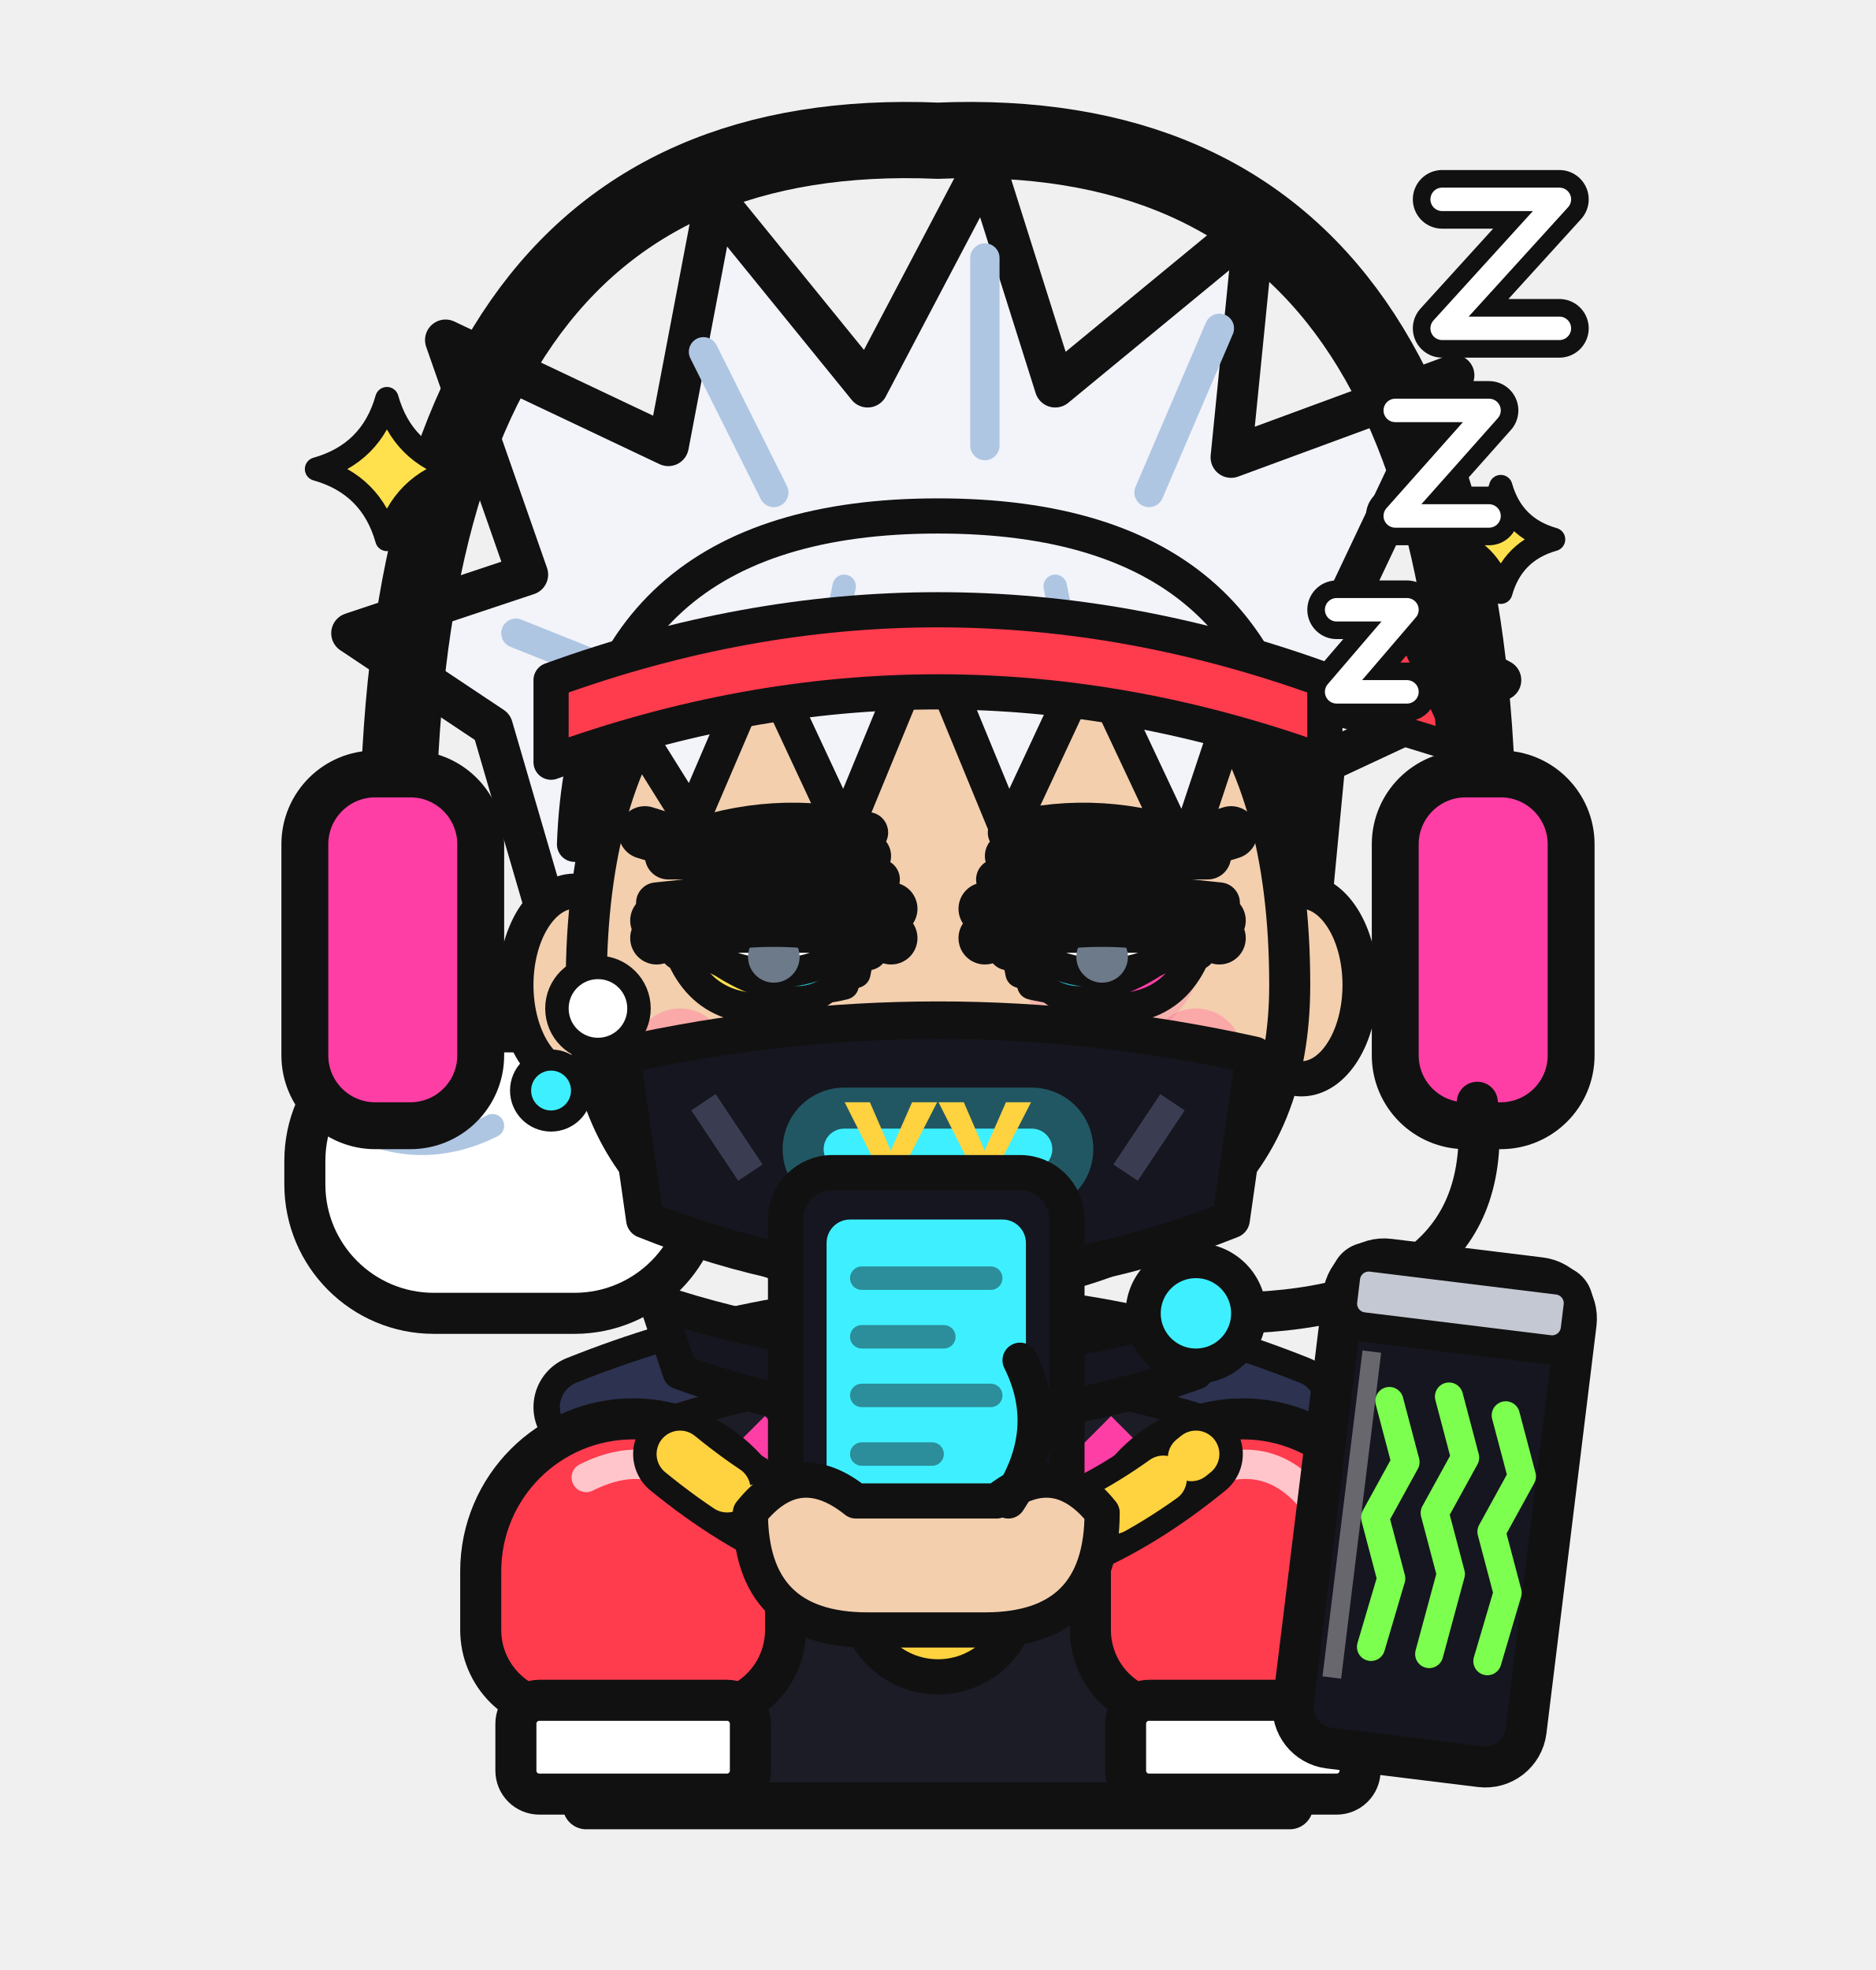
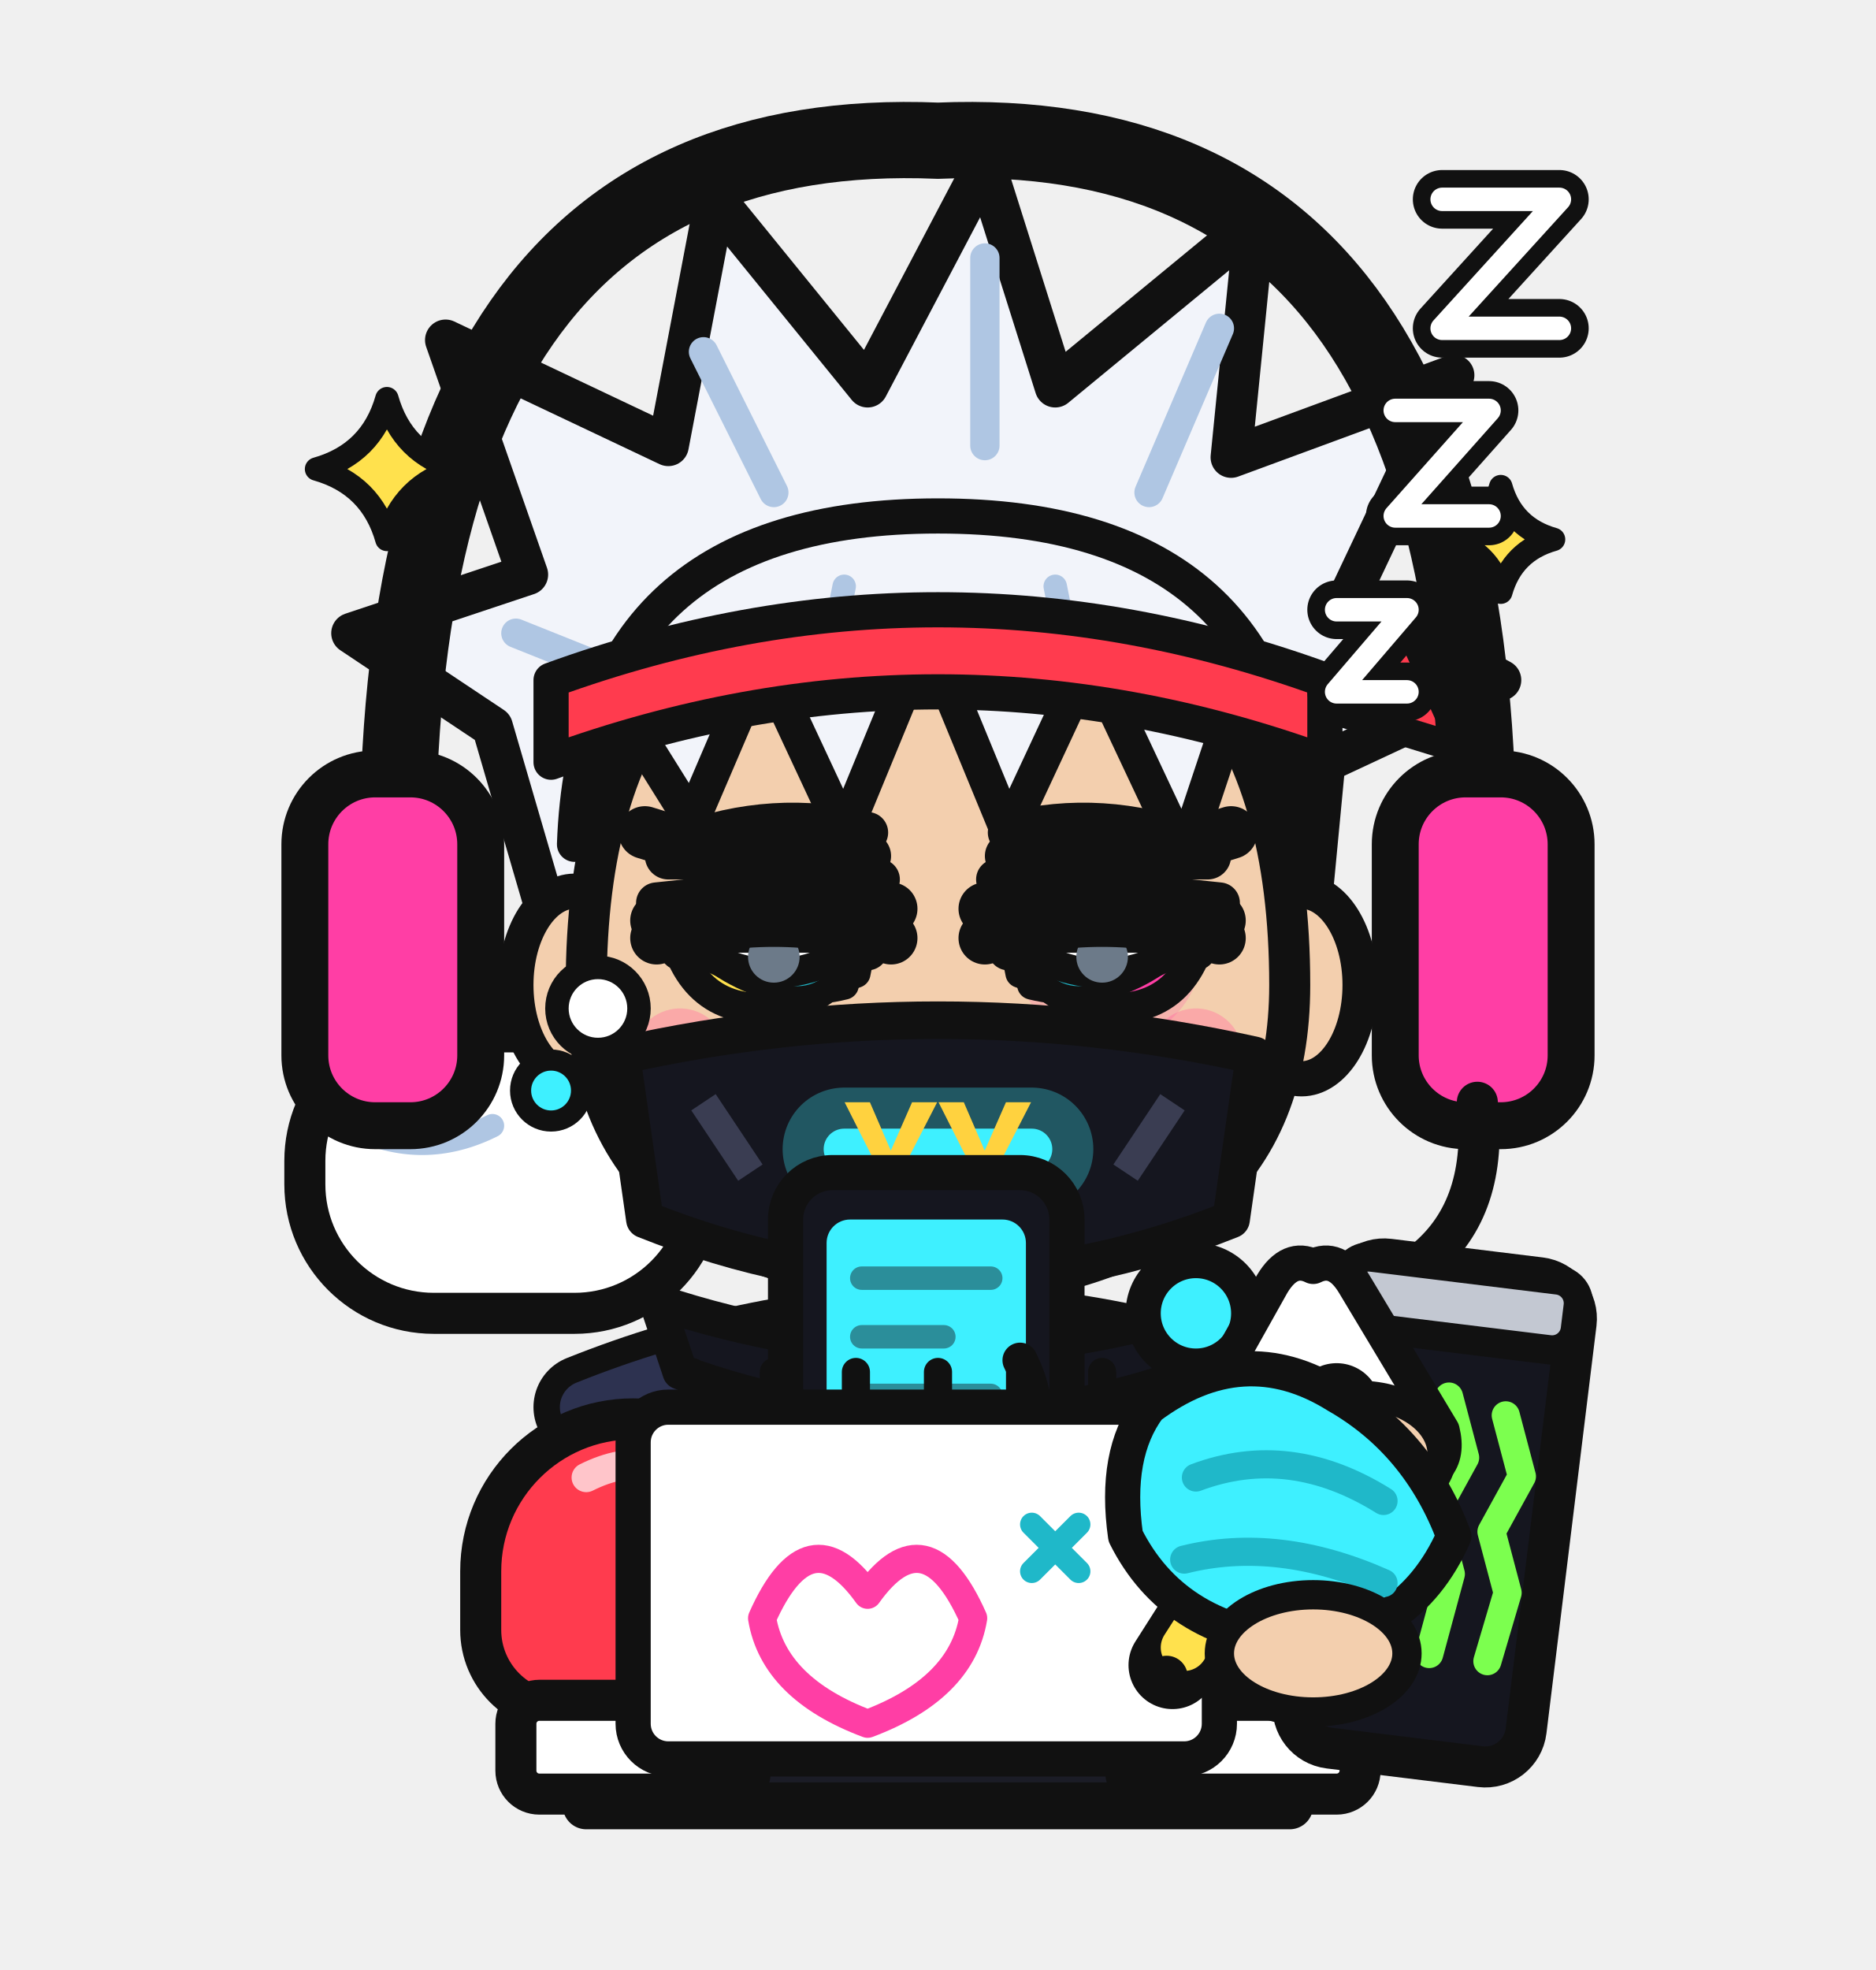
<svg xmlns="http://www.w3.org/2000/svg" viewBox="-20 -16 160 168" width="480" height="504">
  <g id="RUNNER">
    <g id="pillow">
      <rect x="6" y="72" width="34" height="24" rx="11" fill="#fff" stroke="#111" stroke-width="3.5" />
      <path d="M10 80 q6 3 12 0" fill="none" stroke="#AFC6E3" stroke-width="2" stroke-linecap="round" />
    </g>
    <g id="body">
      <g id="jacket">
        <path d="M30 138 L36 102 Q60 92 84 102 L90 138 Z" fill="#1B1C26" stroke="#111" stroke-width="4" stroke-linejoin="round" />
      </g>
      <g id="stripe_neon">
        <path d="M44 106 L60 122 L76 106" fill="none" stroke="#FF3EA5" stroke-width="3.5" stroke-linejoin="round" />
      </g>
      <g id="hood_collar">
        <path d="M30 104 Q60 92 90 104" fill="none" stroke="#111" stroke-width="9" stroke-linecap="round" />
        <path d="M30 104 Q60 92 90 104" fill="none" stroke="#2D3250" stroke-width="4.5" stroke-linecap="round" />
      </g>
    </g>
    <g id="head">
      <g id="hair_back">
        <path d="M29 70 L22 46 L10 38 L25 33 L18 13 L37 22 L41 1 L54 17 L64 -2 L70 17 L87 3 L85 23 L104 16 L95 35 L108 42 L93 49 L91 70 Q60 40 29 70Z" fill="#F2F4FA" stroke="#111" stroke-width="3.5" stroke-linejoin="round" />
        <path d="M40 14 L46 26 M64 6 L64 22 M84 12 L78 26 M24 38 L34 42 M98 40 L88 44" stroke="#AFC6E3" stroke-width="2.5" stroke-linecap="round" />
      </g>
      <g id="ear_L">
        <ellipse cx="29" cy="68" rx="5" ry="8" fill="#F3CFAE" stroke="#111" stroke-width="3" />
      </g>
      <g id="ear_R">
        <ellipse cx="91" cy="68" rx="5" ry="8" fill="#F3CFAE" stroke="#111" stroke-width="3" />
      </g>
      <g id="face_base">
        <path d="M30 68 Q30 34 60 32 Q90 34 90 68 Q90 92 60 94 Q30 92 30 68Z" fill="#F3CFAE" stroke="#111" stroke-width="3.5" />
      </g>
      <g id="eyes">
        <g id="eyes_work">
          <path d="M37 63 L54 62 L53 67 Q45 70 38 64Z" fill="#fff" stroke="#111" stroke-width="2.5" stroke-linejoin="round" />
          <circle cx="47" cy="65.5" r="2.6" fill="#6C7A89" />
          <path d="M83 63 L66 62 L67 67 Q75 70 82 64Z" fill="#fff" stroke="#111" stroke-width="2.5" stroke-linejoin="round" />
          <circle cx="73" cy="65.5" r="2.6" fill="#6C7A89" />
          <g id="lids_work">
            <path d="M36 62.5 L55 61.5 M84 62.5 L65 61.5" stroke="#111" stroke-width="4.5" stroke-linecap="round" />
          </g>
          <g id="eyebags">
            <path d="M40 72 q6 2 12 0 M68 72 q6 2 12 0" fill="none" stroke="#B98B6E" stroke-width="2" stroke-linecap="round" />
          </g>
          <g id="brows_work">
            <path d="M38 56 h15 M82 56 h-15" stroke="#111" stroke-width="3.5" stroke-linecap="round" />
          </g>
        </g>
        <g id="eyes_chill">
          <path d="M38 65 q8 -6 16 0 M66 65 q8 -6 16 0" fill="none" stroke="#111" stroke-width="3.5" stroke-linecap="round" />
          <path d="M38 56 q8 -3 16 -1 M82 56 q-8 -3 -16 -1" stroke="#111" stroke-width="3.5" fill="none" stroke-linecap="round" />
          <circle cx="38" cy="74" r="4" fill="#FF8FA3" opacity=".6" />
          <circle cx="82" cy="74" r="4" fill="#FF8FA3" opacity=".6" />
        </g>
        <g id="eyes_box">
          <g id="cateye_L">
            <path d="M37 61 q8 -2 17 1 q-2 8 -9 8 q-7 0 -8 -9z" fill="#FFE14D" stroke="#111" stroke-width="2.6" />
            <path d="M45.5 61 v7" stroke="#111" stroke-width="3" stroke-linecap="round" />
          </g>
          <g id="cateye_R">
            <circle cx="74.5" cy="65" r="8" fill="#FF3EA5" opacity=".2" />
            <path d="M83 61 q-8 -2 -17 1 q2 8 9 8 q7 0 8 -9z" fill="#FF3EA5" stroke="#111" stroke-width="2.6" />
            <path d="M74.5 61 v7" stroke="#111" stroke-width="3" stroke-linecap="round" />
          </g>
          <g id="brows_box">
            <path d="M35 55 L56 61.5 M85 55 L64 61.5" stroke="#111" stroke-width="4.5" stroke-linecap="round" />
          </g>
        </g>
        <g id="eyes_money">
          <path d="M37 62 L54 60 L52 68 Q44 70 37 62Z" fill="#fff" stroke="#111" stroke-width="2.5" stroke-linejoin="round" />
          <circle cx="48" cy="64.5" r="3.6" fill="#1FB8C9" />
          <circle cx="48" cy="64.5" r="1.5" fill="#111" />
          <path d="M83 62 L66 60 L68 68 Q76 70 83 62Z" fill="#fff" stroke="#111" stroke-width="2.5" stroke-linejoin="round" />
          <circle cx="72" cy="64.5" r="3.6" fill="#1FB8C9" />
          <circle cx="72" cy="64.5" r="1.5" fill="#111" />
          <path d="M36 61 L55 59 M84 61 L65 59" stroke="#111" stroke-width="3.5" stroke-linecap="round" />
          <path d="M37 57 L54 57 M83 57 L66 57" stroke="#111" stroke-width="4" stroke-linecap="round" />
        </g>
        <g id="eye_glint">
          <circle cx="48" cy="64.4" r="1.1" fill="#fff" />
          <circle cx="72" cy="64.4" r="1.1" fill="#fff" />
        </g>
        <g id="eyes_sleepy">
          <path d="M38 64 Q46 70 54 64 Z" fill="#fff" stroke="#111" stroke-width="2.5" stroke-linejoin="round" />
          <circle cx="46" cy="65.6" r="2.2" fill="#6C7A89" />
          <path d="M82 64 Q74 70 66 64 Z" fill="#fff" stroke="#111" stroke-width="2.5" stroke-linejoin="round" />
          <circle cx="74" cy="65.6" r="2.2" fill="#6C7A89" />
          <path d="M36 64 Q46 61 56 64 M84 64 Q74 61 64 64" fill="none" stroke="#111" stroke-width="4.5" stroke-linecap="round" />
          <path d="M38 57 q8 3 16 2 M82 57 q-8 3 -16 2" fill="none" stroke="#111" stroke-width="3.2" stroke-linecap="round" />
        </g>
      </g>
      <g id="mouth">
        <g id="mouth_smile">
          <path d="M52 80 q8 6 16 0" fill="none" stroke="#111" stroke-width="3.2" stroke-linecap="round" />
        </g>
        <g id="mouth_fang">
          <path d="M52 83 h16" stroke="#111" stroke-width="3.2" stroke-linecap="round" />
          <path d="M64.5 83 l-2 5 l-2 -5z" fill="#fff" stroke="#111" stroke-width="1.5" stroke-linejoin="round" />
        </g>
        <g id="mouth_yawn">
          <ellipse cx="60" cy="85" rx="5.5" ry="7" fill="#111" />
          <path d="M55.5 89 q4.5 -3.5 9 0 q-4.5 3.5 -9 0z" fill="#FF8FA3" />
        </g>
      </g>
      <g id="mask">
        <g id="mask_up">
          <path d="M33 74 Q60 68 87 74 L85 88 Q60 98 35 88Z" fill="#15161F" stroke="#111" stroke-width="3.2" stroke-linejoin="round" />
          <g id="panel_lines">
            <path d="M40 78 l4 6 M80 78 l-4 6" stroke="#3A3D52" stroke-width="2.5" />
          </g>
          <g id="led">
            <g id="led_line">
              <path d="M52 82 h16" fill="none" stroke="#3EF0FF" stroke-width="10.5" stroke-linecap="round" stroke-linejoin="round" opacity=".3" />
              <path d="M52 82 h16" fill="none" stroke="#3EF0FF" stroke-width="3.5" stroke-linecap="round" stroke-linejoin="round" />
            </g>
            <g id="led_yen">
              <text x="60" y="88" text-anchor="middle" font-size="14" font-weight="700" font-family="sans-serif" fill="#FFD23F">¥¥</text>
            </g>
          </g>
        </g>
        <g id="mask_down">
          <path d="M36 95 Q60 103 84 95 L82 101 Q60 109 38 101Z" fill="#15161F" stroke="#111" stroke-width="3" stroke-linejoin="round" />
        </g>
      </g>
      <g id="hair_fringe">
        <path d="M29 56 Q30 28 60 28 Q90 28 91 56 L85 45 L81 57 L73 40 L66 55 L59 38 L52 55 L45 40 L39 54 L34 46Z" fill="#F2F4FA" stroke="#111" stroke-width="3" stroke-linejoin="round" />
        <path d="M52 34 L50 44 M70 34 L72 44" stroke="#AFC6E3" stroke-width="2" stroke-linecap="round" />
      </g>
      <g id="earring_neon">
        <circle cx="27" cy="77" r="2.6" fill="#3EF0FF" stroke="#111" stroke-width="1.8" />
      </g>
      <g id="earbud">
        <circle cx="31" cy="70" r="3.5" fill="#fff" stroke="#111" stroke-width="2" />
      </g>
      <g id="headband">
        <path d="M27 42 Q60 30 93 42 L93 49 Q60 37 27 49Z" fill="#FF3B4E" stroke="#111" stroke-width="3" stroke-linejoin="round" />
        <path d="M92 44 l13 4 l-5 -11" fill="#FF3B4E" stroke="#111" stroke-width="2.5" stroke-linejoin="round" />
      </g>
    </g>
    <g id="props">
      <g id="headset">
        <path d="M14 62 Q12 -6 60 -4 Q108 -6 106 62" fill="none" stroke="#111" stroke-width="6.5" />
        <g id="cup_L">
          <rect x="6" y="50" width="15" height="30" rx="6" fill="#FF3EA5" stroke="#111" stroke-width="4" />
        </g>
        <g id="cup_R">
          <rect x="99" y="50" width="15" height="30" rx="6" fill="#FF3EA5" stroke="#111" stroke-width="4" />
        </g>
        <g id="mic">
          <path d="M106 78 Q108 96 84 96" fill="none" stroke="#111" stroke-width="3.5" stroke-linecap="round" />
          <circle cx="82" cy="96" r="4.5" fill="#3EF0FF" stroke="#111" stroke-width="3" />
        </g>
      </g>
      <g id="glove_L">
        <g transform="translate(34 118)">
          <path d="M-13 0 a13 13 0 1 1 26 0 v5 a7 7 0 0 1 -7 7 h-12 a7 7 0 0 1 -7 -7z" fill="#FF3B4E" stroke="#111" stroke-width="3.5" />
          <path d="M-4 -8 q6 -3 10 2" fill="none" stroke="#fff" stroke-width="2.5" stroke-linecap="round" opacity=".7" />
          <rect x="-10" y="11" width="20" height="8" rx="2" fill="#fff" stroke="#111" stroke-width="3.5" />
        </g>
      </g>
      <g id="glove_R">
        <g transform="translate(86 118)">
          <path d="M-13 0 a13 13 0 1 1 26 0 v5 a7 7 0 0 1 -7 7 h-12 a7 7 0 0 1 -7 -7z" fill="#FF3B4E" stroke="#111" stroke-width="3.5" />
          <path d="M-4 -8 q6 -3 10 2" fill="none" stroke="#fff" stroke-width="2.5" stroke-linecap="round" opacity=".7" />
          <rect x="-10" y="11" width="20" height="8" rx="2" fill="#fff" stroke="#111" stroke-width="3.5" />
        </g>
      </g>
      <g id="monster_can">
        <g transform="translate(102 116) rotate(7)">
          <rect x="-10" y="-24" width="20" height="42" rx="3.5" fill="#15161F" stroke="#111" stroke-width="3.5" />
          <rect x="-10" y="-24" width="20" height="6" rx="2" fill="#C3C8D2" stroke="#111" stroke-width="2.5" />
          <path d="M-5 -12 l2 5 l-2 5 l2 5 l-1 6 M0 -13 l2 5 l-2 5 l2 5 l-1 7 M5 -12 l2 5 l-2 5 l2 5 l-1 6" fill="none" stroke="#7CFF4F" stroke-width="2.4" stroke-linecap="round" stroke-linejoin="round" />
          <path d="M-7 -16 v28" stroke="#fff" stroke-width="1.6" opacity=".35" />
        </g>
      </g>
      <g id="chain_gold">
        <path d="M38 108 Q60 126 82 108" fill="none" stroke="#111" stroke-width="8" stroke-linecap="round" />
        <path d="M38 108 Q60 126 82 108" fill="none" stroke="#FFD23F" stroke-width="4" stroke-dasharray="5 3" stroke-linecap="round" />
        <g id="coin" transform="translate(60 120)">
          <circle r="7" fill="#FFD23F" stroke="#111" stroke-width="3" />
          <text y="4" text-anchor="middle" font-size="10" font-weight="700" font-family="sans-serif" fill="#111">¥</text>
        </g>
      </g>
      <g id="phone">
        <rect x="47" y="84" width="24" height="36" rx="4" fill="#15161F" stroke="#111" stroke-width="3" />
        <rect x="50.5" y="88" width="17" height="27" rx="2" fill="#3EF0FF" />
      </g>
      <g id="phone_feed">
        <path d="M53.5 93 h11 M53.5 98 h7 M53.5 103 h11 M53.5 108 h6" stroke="#15161F" stroke-width="2" stroke-linecap="round" opacity=".45" />
      </g>
      <g id="phone_hand">
        <path d="M44 113 q0 10 10 10 h10 q10 0 10 -10 q-4 -5 -9 -1 h-12 q-5 -4 -9 1z" fill="#F3CFAE" stroke="#111" stroke-width="3" stroke-linejoin="round" />
        <path d="M66 112 q4 -6 1 -12" fill="none" stroke="#111" stroke-width="3" stroke-linecap="round" />
      </g>
+       <g id="handheld">
+         <rect x="36" y="106" width="48" height="20" rx="7" fill="#15161F" stroke="#111" stroke-width="3" />
+         <path d="M43 106 a7 7 0 0 0 -7 7 v6 a7 7 0 0 0 7 7 h5 v-20z" fill="#FF3EA5" stroke="#111" stroke-width="2.5" stroke-linejoin="round" />
+         <path d="M77 106 a7 7 0 0 1 7 7 v6 a7 7 0 0 1 -7 7 h-5 v-20z" fill="#3EF0FF" stroke="#111" stroke-width="2.5" stroke-linejoin="round" />
+         <rect x="51" y="109.5" width="18" height="13" rx="1.5" fill="#3A3D52" />
+         <path d="M55 118 h3 M62 114 h3 M58 120 h4" stroke="#7CFF4F" stroke-width="2.4" stroke-linecap="round" />
+         <circle cx="42" cy="124" r="4.5" fill="#F3CFAE" stroke="#111" stroke-width="2.5" />
+         <circle cx="78" cy="124" r="4.5" fill="#F3CFAE" stroke="#111" stroke-width="2.5" />
+       </g>
+       <g id="onigiri">
+         <path d="M92 92 Q94 91 95.5 93.5 L103 106 Q104 110 99 110.5 L85 110.5 Q80 110 81.5 106 L88.5 93.5 Q90 91 92 92Z" fill="#fff" stroke="#111" stroke-width="3" stroke-linejoin="round" />
+         <rect x="87" y="102" width="10" height="8.5" fill="#15161F" />
+         <ellipse cx="92" cy="114" rx="9" ry="5.5" fill="#F3CFAE" stroke="#111" stroke-width="3" />
+       </g>
+       <g id="sketchbook">
+         <rect x="34" y="104" width="50" height="30" rx="3" fill="#fff" stroke="#111" stroke-width="3" />
+         <path d="M39 104 v-3 M46 104 v-3 M53 104 v-3 M60 104 v-3 M67 104 v-3 M74 104 v-3" stroke="#111" stroke-width="2.4" stroke-linecap="round" />
+         <path d="M45 122 q4 -9 9 -2 q5 -7 9 2 q-1 6 -9 9 q-8 -3 -9 -9z" fill="none" stroke="#FF3EA5" stroke-width="2.4" stroke-linejoin="round" />
+         <path d="M68 114 l4 4 M72 114 l-4 4" stroke="#1FB8C9" stroke-width="2" stroke-linecap="round" />
+       </g>
+       <g id="pencil">
+         <path d="M80 126 L94 104" stroke="#111" stroke-width="7.5" stroke-linecap="round" />
+         <path d="M81 124.5 L93.5 105" stroke="#FFE14D" stroke-width="4" stroke-linecap="round" />
+         <circle cx="79.5" cy="127" r="1.8" fill="#111" />
+         <ellipse cx="96" cy="108" rx="7" ry="5" fill="#F3CFAE" stroke="#111" stroke-width="2.5" />
+       </g>
+       <g id="cloth">
+         <path d="M78 104 q8 -6 16 -1 q7 4 10 12 q-4 9 -14 9 q-10 -1 -14 -9 q-1 -7 2 -11z" fill="#3EF0FF" stroke="#111" stroke-width="3" stroke-linejoin="round" />
+         <path d="M82 110 q8 -3 16 2 M81 117 q8 -2 17 2" fill="none" stroke="#1FB8C9" stroke-width="2.4" stroke-linecap="round" />
+         <ellipse cx="92" cy="125" rx="8" ry="5" fill="#F3CFAE" stroke="#111" stroke-width="2.5" />
+       </g>
      <g id="sparkle">
        <path d="M13 18 Q14.32 22.68 19 24 Q14.32 25.32 13 30 Q11.68 25.32 7 24 Q11.68 22.68 13 18Z M108 25.5 Q108.99 29.01 112.5 30 Q108.99 30.99 108 34.5 Q107.01 30.99 103.5 30 Q107.01 29.01 108 25.5Z" fill="#FFE14D" stroke="#111" stroke-width="2" stroke-linejoin="round" />
      </g>
      <g id="zzz">
        <path d="M94 36 h6 l-6 7 h6 M99 19 h8 l-8 9 h8 M103 1 h10 l-10 11 h10" fill="none" stroke="#111" stroke-width="5" stroke-linecap="round" stroke-linejoin="round" />
        <path d="M94 36 h6 l-6 7 h6 M99 19 h8 l-8 9 h8 M103 1 h10 l-10 11 h10" fill="none" stroke="#fff" stroke-width="2" stroke-linecap="round" stroke-linejoin="round" />
      </g>
    </g>
  </g>
</svg>
